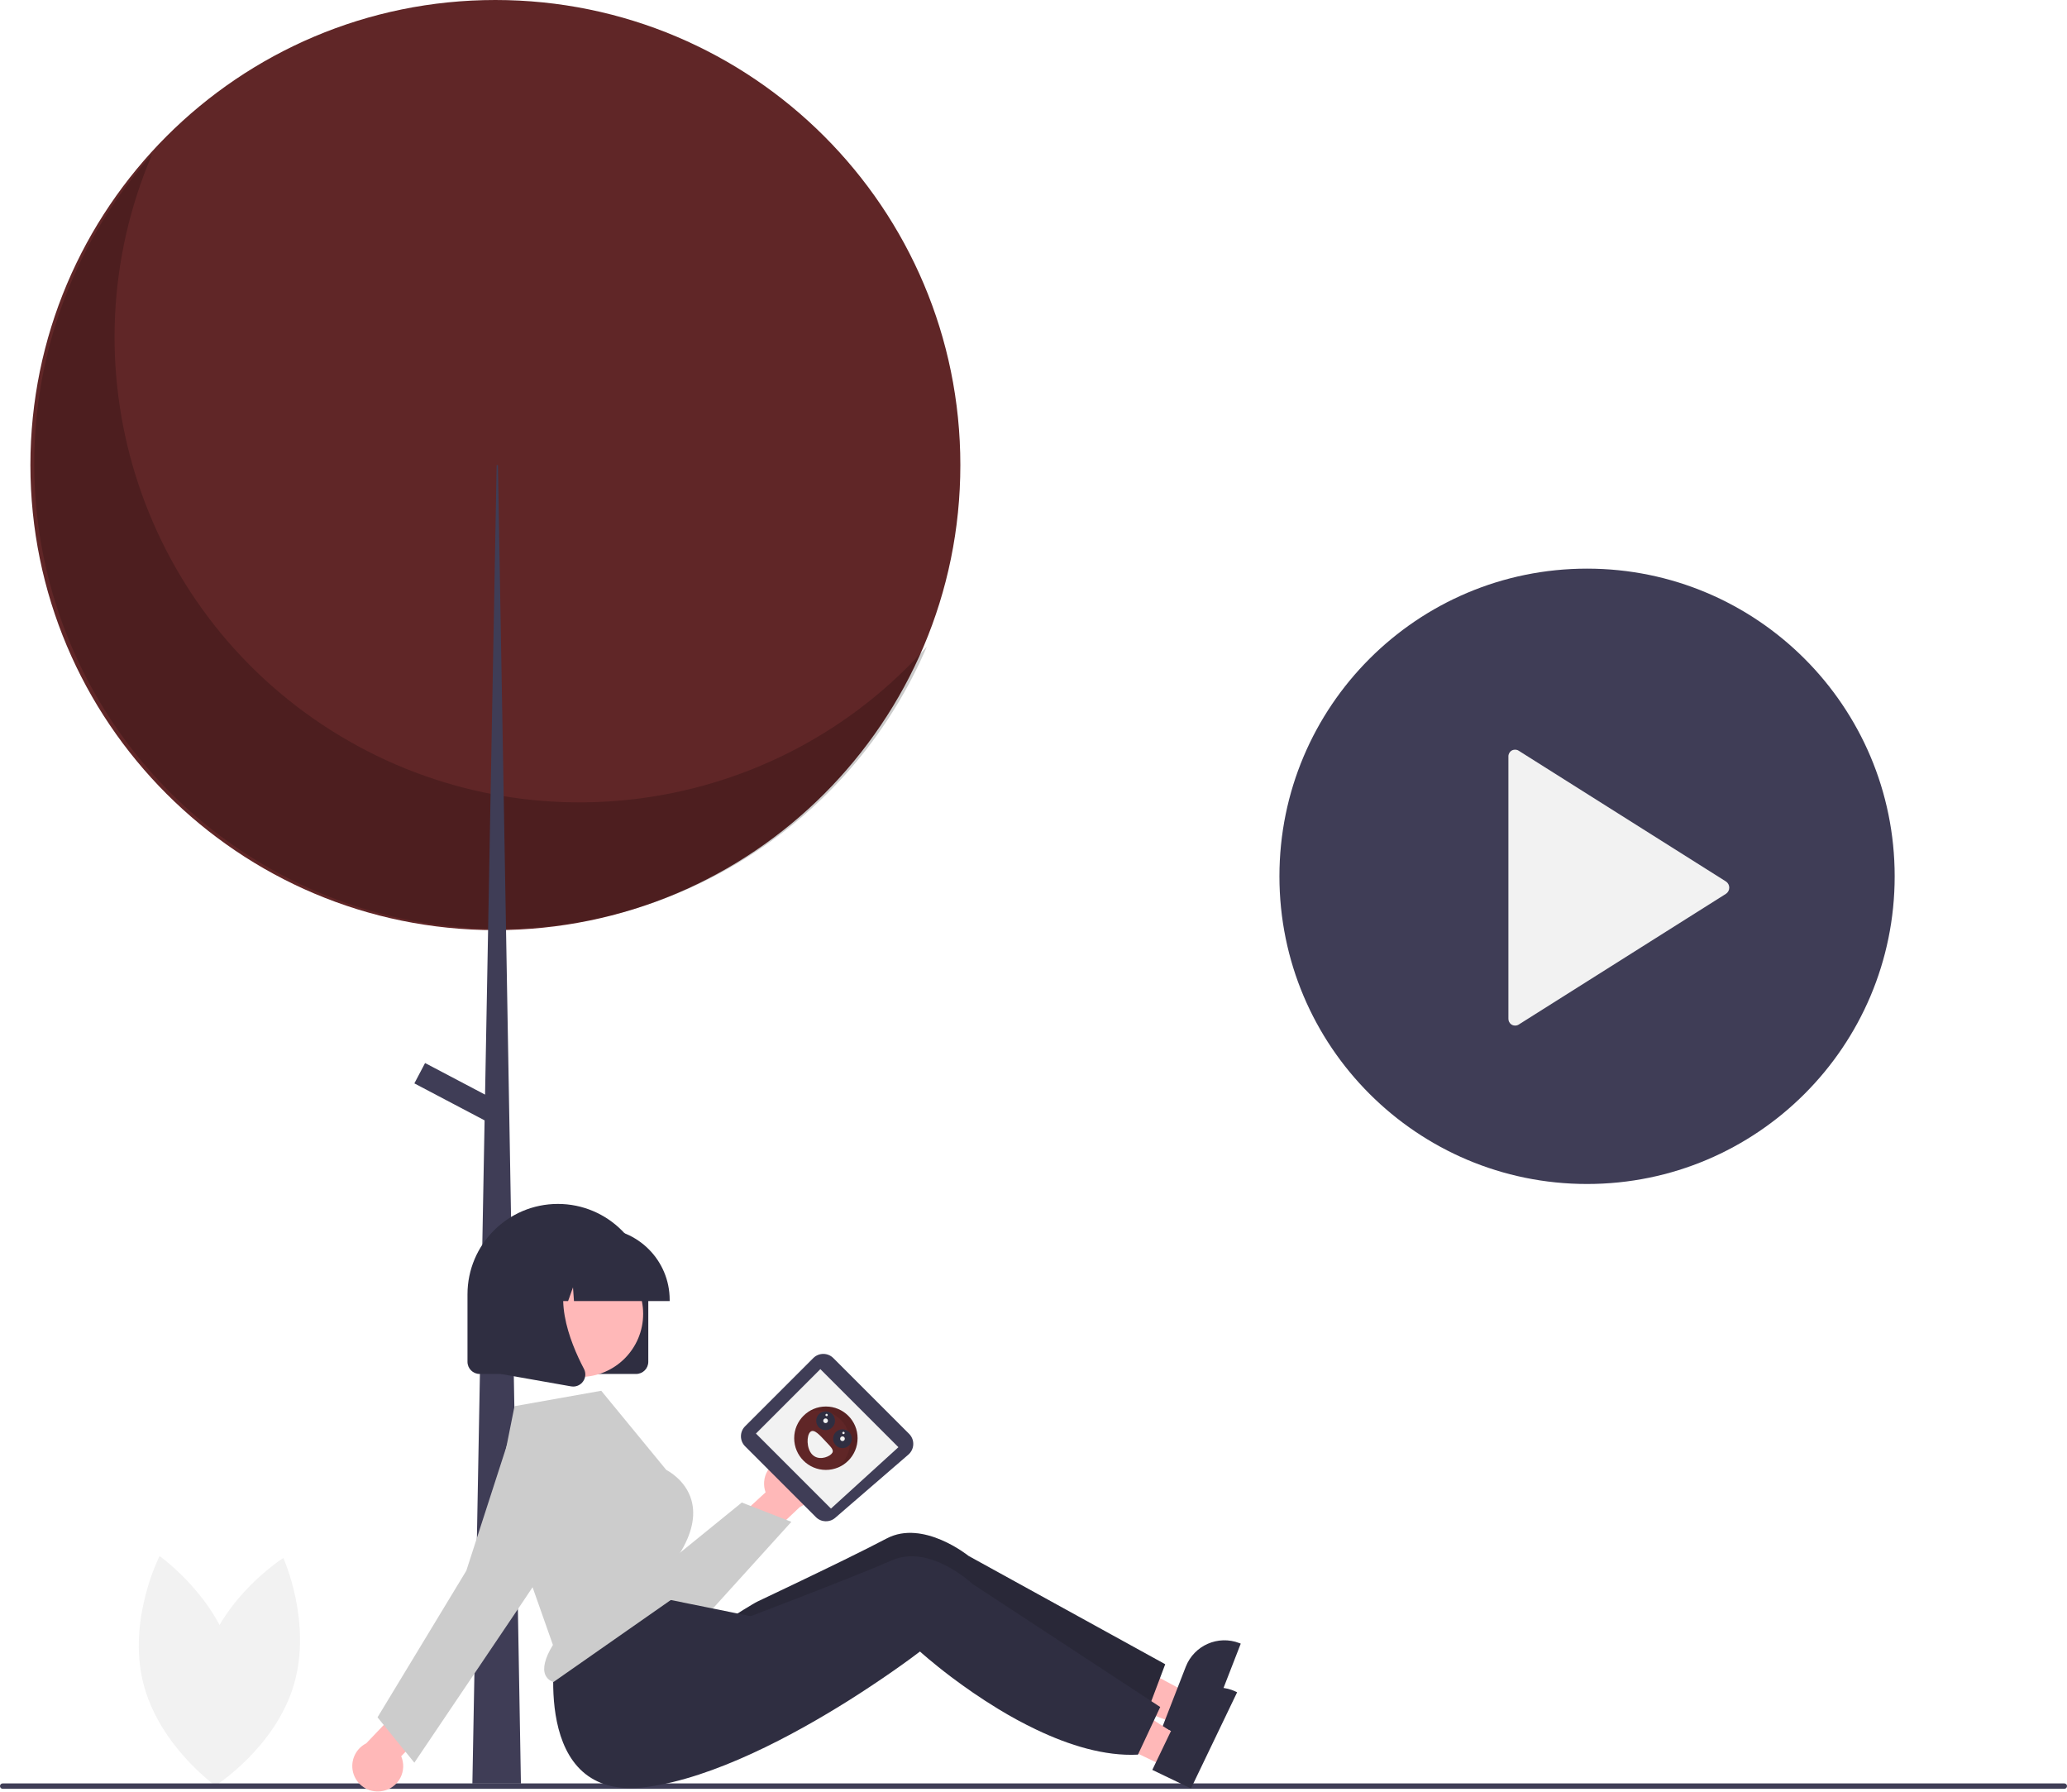
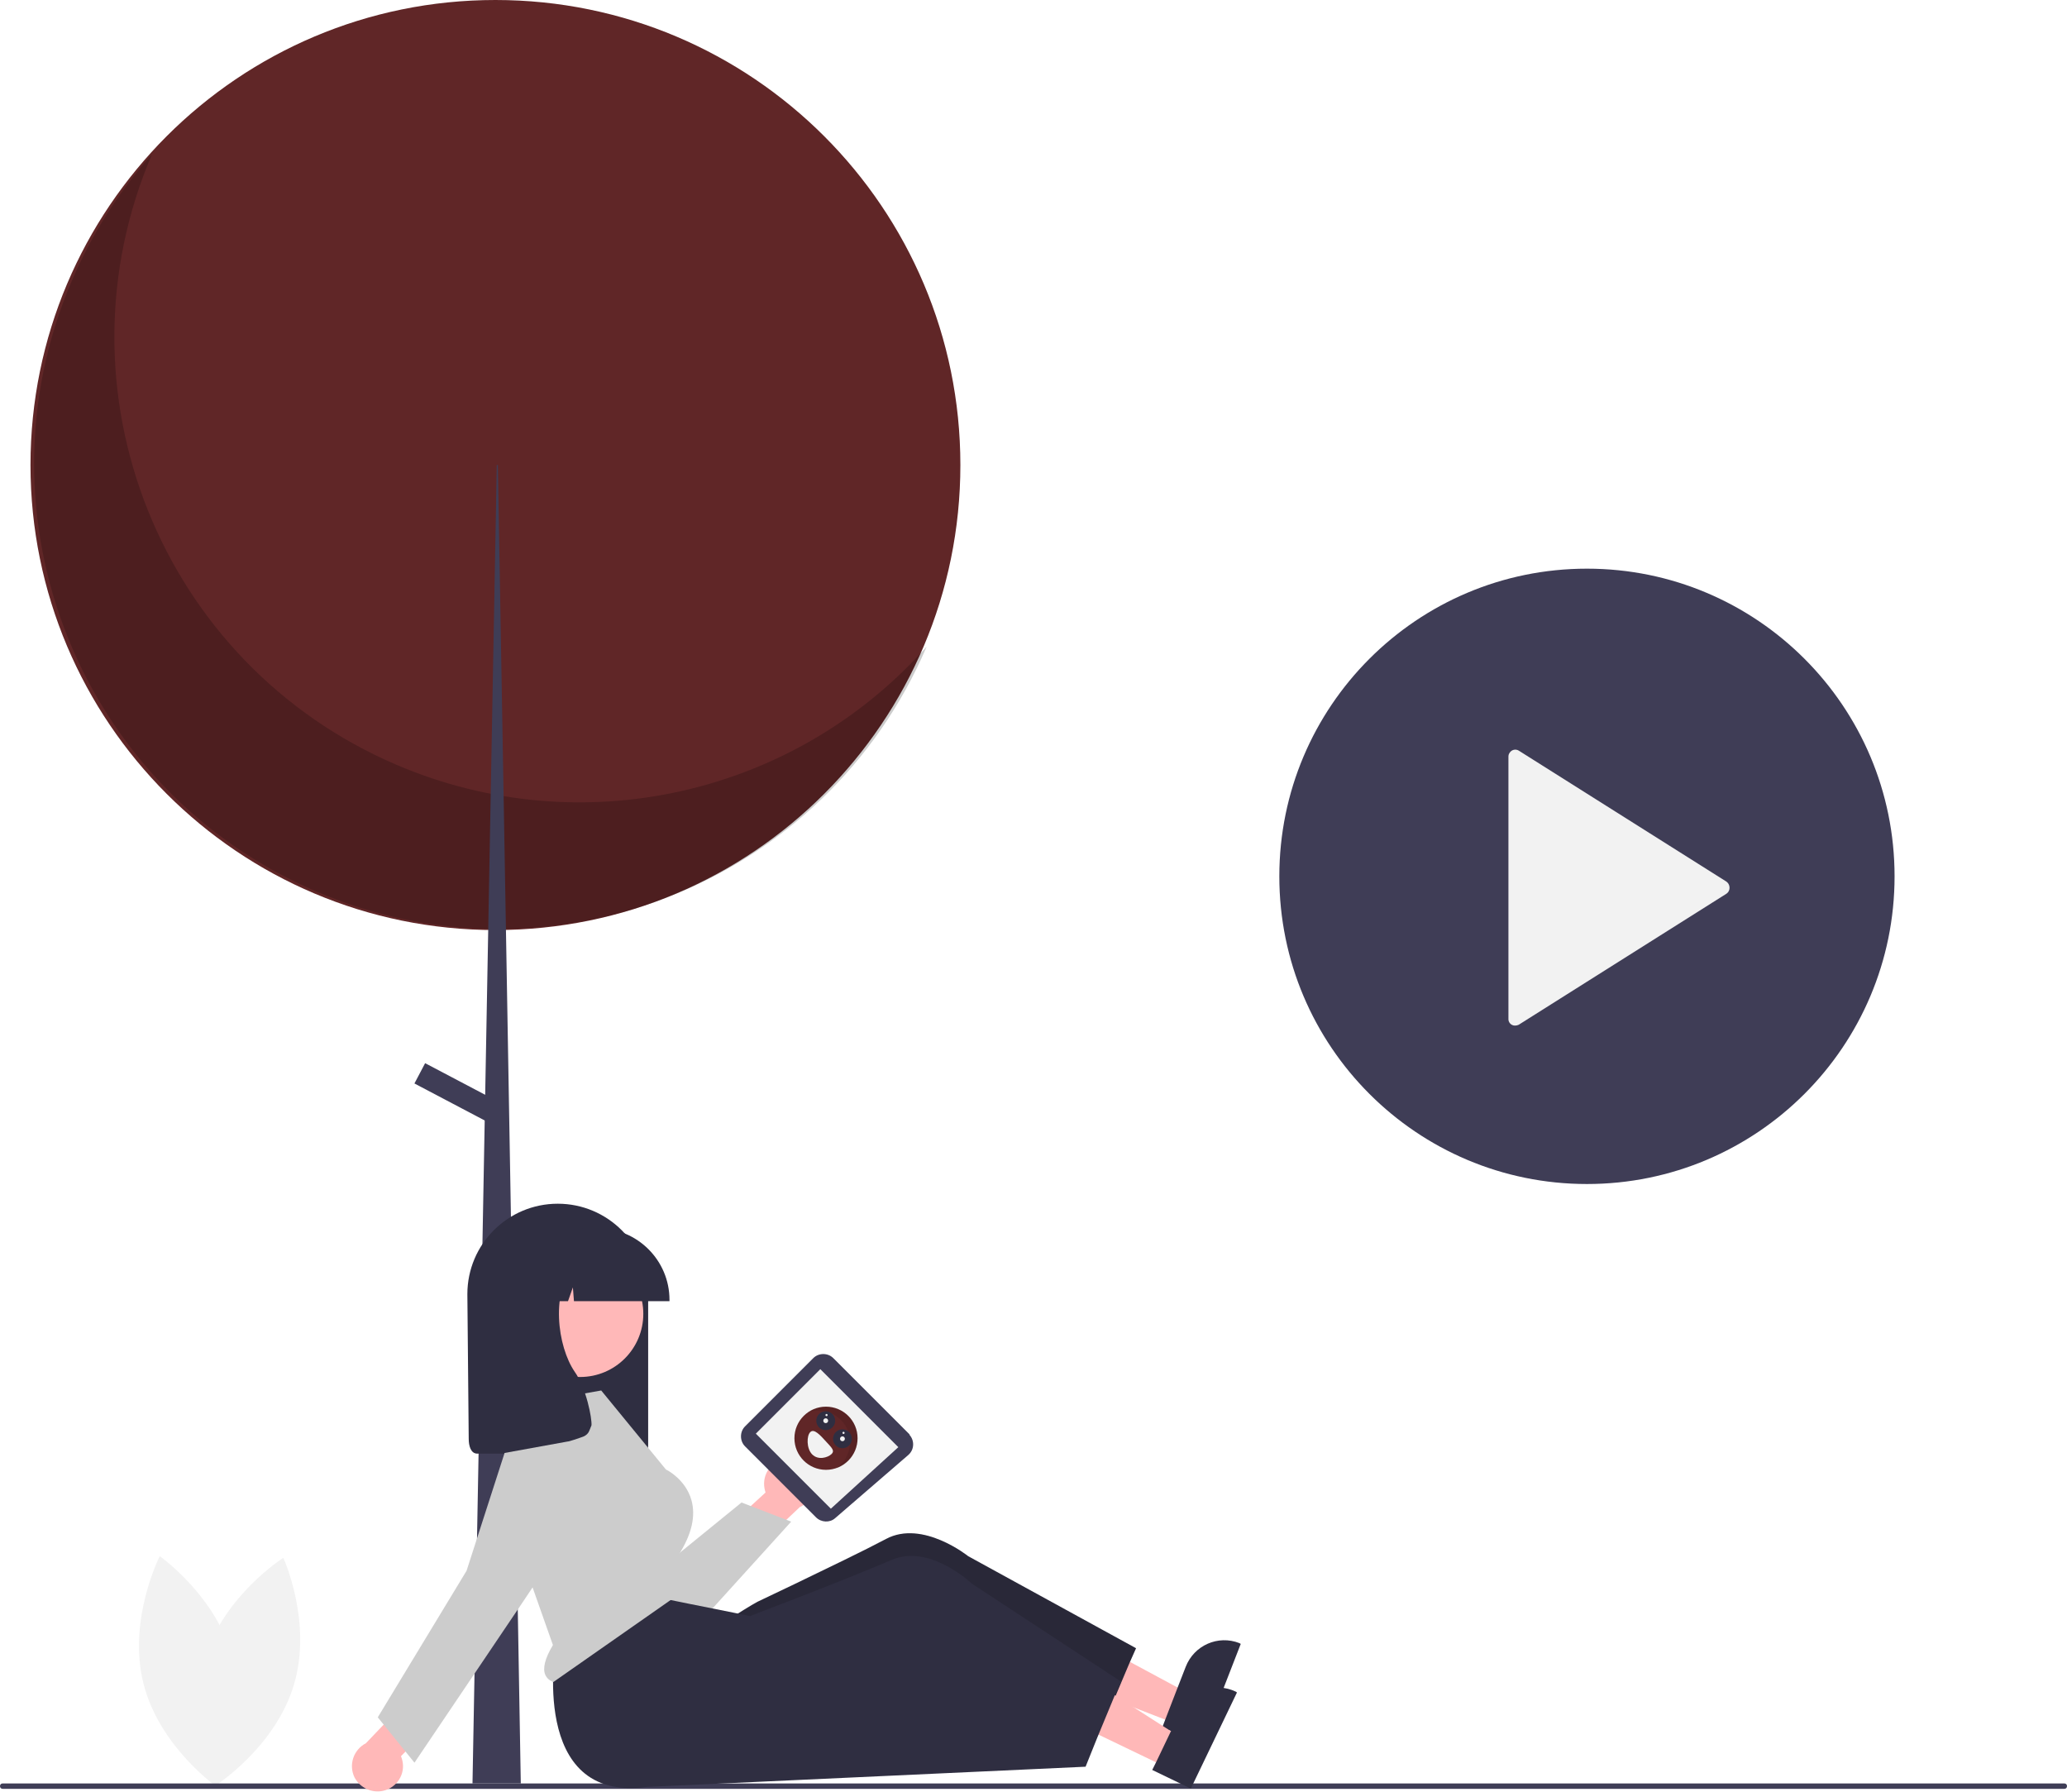
- <svg xmlns="http://www.w3.org/2000/svg" data-name="Layer 1" width="766" height="663.78" viewBox="0 0 766 663.78">
-   <path d="M292.871,732.648c-6.979,23.313,3.852,47.148,3.852,47.148s22.147-13.963,29.126-37.276-3.852-47.148-3.852-47.148S299.85,709.335,292.871,732.648Z" transform="translate(-217 -118.11)" fill="#f2f2f2" />
-   <path d="M303.467,733.279c5.874,23.616-6.068,46.915-6.068,46.915s-21.465-14.99-27.339-38.606,6.068-46.915,6.068-46.915S297.594,709.663,303.467,733.279Z" transform="translate(-217 -118.11)" fill="#f2f2f2" />
-   <polygon points="435.535 638.619 439.977 627.192 398.017 604.619 391.461 621.484 435.535 638.619" fill="#ffb8b8" />
-   <path d="M676.337,726.92a15.379,15.379,0,0,0-19.915,8.766l-2.997,7.703-4.62,11.89-1.129,2.915,14.806,5.76,14.321-36.849Z" transform="translate(-217 -118.11)" fill="#2f2e41" />
-   <path d="M648.806,734.738l-1.932,5.124-4.822,12.788-.116.32c-12.285,1.578-25.752-1.516-38.209-6.323a155.312,155.312,0,0,1-14.624-6.526c-7.044-3.559-13.352-7.316-18.383-10.529-7.576-4.862-12.26-8.513-12.26-8.513s-1.238,1.118-3.477,3.036c-3.002,2.568-7.798,6.578-13.873,11.299q-3.476,2.72-7.465,5.69c-19.601,14.539-44.756-24.256-44.756-24.256s7.075-4.504,8.923-5.379c5.951-2.816,19.932-9.459,31.994-15.363,6.214-3.046,11.912-5.903,15.737-7.932,13.546-7.212,30.384,6.435,30.384,6.435Z" transform="translate(-217 -118.11)" fill="#2f2e41" />
-   <path d="M648.806,734.738l-1.932,5.124-4.822,12.788-.116.32c-12.285,1.578-25.752-1.516-38.209-6.323a155.312,155.312,0,0,1-14.624-6.526c-7.044-3.559-13.352-7.316-18.383-10.529-7.576-4.862-12.26-8.513-12.26-8.513s-1.238,1.118-3.477,3.036c-3.002,2.568-7.798,6.578-13.873,11.299q-3.476,2.72-7.465,5.69c-19.601,14.539-44.756-24.256-44.756-24.256s7.075-4.504,8.923-5.379c5.951-2.816,19.932-9.459,31.994-15.363,6.214-3.046,11.912-5.903,15.737-7.932,13.546-7.212,30.384,6.435,30.384,6.435Z" transform="translate(-217 -118.11)" opacity="0.14" />
-   <circle cx="183.579" cy="172.312" r="172.312" fill="#602627" />
-   <path d="M273.349,175.331A172.325,172.325,0,0,0,560.472,357.701,172.327,172.327,0,1,1,273.349,175.331Z" transform="translate(-217 -118.11)" opacity="0.2" style="isolation:isolate" />
-   <polygon points="184.052 172.311 184.526 172.311 193.047 660.843 175.058 660.843 184.052 172.311" fill="#3f3d56" />
-   <rect x="382.523" y="507.155" width="8.521" height="32.19" transform="translate(-473.4058 503.6283) rotate(-62.23413)" fill="#3f3d56" />
-   <path d="M982,780.898H218a1,1,0,0,1,0-2H982a1,1,0,0,1,0,2Z" transform="translate(-217 -118.11)" fill="#3f3d56" />
-   <path d="M452.746,627.187h-58a4.505,4.505,0,0,1-4.5-4.5v-25a33.5,33.5,0,0,1,67,0v25A4.505,4.505,0,0,1,452.746,627.187Z" transform="translate(-217 -118.11)" fill="#2f2e41" />
-   <path d="M507.904,658.588a9.377,9.377,0,0,0-7.186,12.454l-15.772,14.506,6.478,11.734,21.985-20.798a9.428,9.428,0,0,0-5.505-17.897Z" transform="translate(-217 -118.11)" fill="#ffb8b8" />
-   <path d="M460.448,724.54q-1.069,0-2.14-.092A25.199,25.199,0,0,1,438.01,710.892l-25.267-48.633a13.954,13.954,0,0,1,24.13-13.965l23.311,52.304,31.719-25.772,18.366,7.149-31.016,34.242A25.485,25.485,0,0,1,460.448,724.54Z" transform="translate(-217 -118.11)" fill="#ccc" />
-   <path d="M553.913,649.395l-28.102-28.102a5.242,5.242,0,0,0-7.413,0l-25.28,25.28a5.242,5.242,0,0,0,0,7.413l26.256,26.256a5.242,5.242,0,0,0,7.133.26l27.125-23.435a5.242,5.242,0,0,0,.54-7.393Q554.049,649.53,553.913,649.395Z" transform="translate(-217 -118.11)" fill="#3f3d56" />
-   <polygon points="332.935 536.213 304.009 507.288 280.138 531.159 307.941 558.961 332.935 536.213" fill="#f2f2f2" />
-   <circle cx="306.06" cy="532.886" r="11.746" fill="#602627" />
-   <path d="M528.288,661.007a11.746,11.746,0,0,0-11.966-19.632,11.746,11.746,0,1,1,10.66,20.693A11.83,11.83,0,0,0,528.288,661.007Z" transform="translate(-217 -118.11)" opacity="0.1" style="isolation:isolate" />
-   <path d="M517.285,648.662c-1.401,1.316-1.475,6.054.664,8.33s5.681,1.229,7.081-.087.13-2.403-2.009-4.679S518.686,647.345,517.285,648.662Z" transform="translate(-217 -118.11)" fill="#f2f2f2" />
-   <circle cx="312.209" cy="533.077" r="3.48" fill="#2f2e41" />
-   <circle cx="305.953" cy="526.419" r="3.48" fill="#2f2e41" />
-   <circle cx="312.209" cy="533.077" r="0.87" fill="#f2f2f2" />
-   <circle cx="312.584" cy="530.935" r="0.435" fill="#f2f2f2" />
-   <circle cx="306.328" cy="524.277" r="0.435" fill="#f2f2f2" />
-   <circle cx="305.953" cy="526.419" r="0.87" fill="#f2f2f2" />
-   <polygon points="431.99 654.69 437.297 643.639 397.196 617.909 389.363 634.22 431.99 654.69" fill="#ffb8b8" />
-   <path d="M675.012,744.908a15.379,15.379,0,0,0-20.53,7.21l-3.58,7.45-5.52,11.5-1.35,2.82,14.32,6.88,17.11-35.64Z" transform="translate(-217 -118.11)" fill="#2f2e41" />
-   <path d="M646.962,750.588l-2.32,4.96-5.79,12.38-.14.31c-12.37.63-25.56-3.49-37.61-9.24a155.312,155.312,0,0,1-14.08-7.63c-6.75-4.09-12.75-8.32-17.52-11.91-7.18-5.43-11.57-9.43-11.57-9.43s-1.32,1.02-3.7,2.76c-3.19,2.33-8.28,5.96-14.7,10.2q-3.675,2.445-7.88,5.1c-20.66,12.99-50.04,28.81-75.03,32.15-43.89,5.87-33.56-52.7-33.56-52.7l34.93-18.14,14.83,3.01,16.51,3.34,5.85,1.19s1.11-.42,3.02-1.15c6.15-2.35,20.6-7.9,33.08-12.86,6.43-2.56,12.33-4.97,16.3-6.7,14.06-6.15,29.8,8.75,29.8,8.75Z" transform="translate(-217 -118.11)" fill="#2f2e41" />
-   <path d="M359.145,781.636a9.377,9.377,0,0,0,6.532-12.809l15-15.302-7.076-11.384-20.88,21.907a9.428,9.428,0,0,0,6.423,17.588Z" transform="translate(-217 -118.11)" fill="#ffb8b8" />
-   <circle cx="214.958" cy="486.807" r="23.386" fill="#ffb8b8" />
-   <path d="M401.533,669.834,421.905,727.59l-.122.202c-2.833,4.684-3.76,8.462-2.678,10.926a4.761,4.761,0,0,0,3.019,2.604l48.209-33.697-1.688-13.505.094-.151c4.66-7.456,6.168-14.208,4.485-20.067-2.184-7.604-9.125-11.056-9.195-11.09l-.168-.132L439.815,633.414,407.673,639.124Z" transform="translate(-217 -118.11)" fill="#ccc" />
-   <path d="M370.553,771.209,356.906,754.413l32.899-54.31,15.339-47.413.476.154-.476-.154a19.047,19.047,0,1,1,33.964,16.437l-28.16,42.189Z" transform="translate(-217 -118.11)" fill="#ccc" />
-   <path d="M465.171,600.187H429.706l-.364-5.092-1.818,5.092h-5.461l-.721-10.092-3.604,10.092H407.171v-.5a26.53,26.53,0,0,1,26.5-26.5h5a26.53,26.53,0,0,1,26.5,26.5Z" transform="translate(-217 -118.11)" fill="#2f2e41" />
-   <path d="M429.415,631.853a4.597,4.597,0,0,1-.796-.07l-25.969-4.582V584.281H431.237l-.708.825c-9.847,11.484-2.428,30.106,2.87,40.185a4.433,4.433,0,0,1-.352,4.707A4.482,4.482,0,0,1,429.415,631.853Z" transform="translate(-217 -118.11)" fill="#2f2e41" />
-   <circle cx="588.139" cy="324.689" r="114" fill="#3f3d56" />
-   <path d="M775.992,398.488v96.991a2.497,2.497,0,0,0,3.74,2.302l76.883-48.496a2.748,2.748,0,0,0,0-4.571l-76.883-48.496a2.474,2.474,0,0,0-3.74,2.27Z" transform="translate(-217 -118.11)" fill="#f2f2f2" />
+ <svg xmlns="http://www.w3.org/2000/svg" version="1.1" id="Layer_1" x="0px" y="0px" viewBox="0 0 766 663.8" style="enable-background:new 0 0 766 663.8;" xml:space="preserve">
+   <style type="text/css">
+ 	.st0{fill:#F2F2F2;}
+ 	.st1{fill:#FFB8B8;}
+ 	.st2{fill:#2F2E41;}
+ 	.st3{opacity:0.14;enable-background:new    ;}
+ 	.st4{fill:#602627;}
+ 	.st5{opacity:0.2;enable-background:new    ;}
+ 	.st6{fill:#3F3D56;}
+ 	.st7{fill:#CCCCCC;}
+ 	.st8{opacity:0.1;enable-background:new    ;}
+ </style>
+   <path class="st0" d="M75.9,614.5c-7,23.3,3.9,47.1,3.9,47.1s22.1-14,29.1-37.3s-3.9-47.1-3.9-47.1S82.9,591.2,75.9,614.5z" />
+   <path class="st0" d="M86.5,615.2c5.9,23.6-6.1,46.9-6.1,46.9s-21.5-15-27.3-38.6s6.1-46.9,6.1-46.9S80.6,591.6,86.5,615.2z" />
+   <polygon class="st1" points="435.5,638.6 440,627.2 398,604.6 391.5,621.5 " />
+   <path class="st2" d="M459.3,608.8c-7.9-3.1-16.8,0.8-19.9,8.8l0,0l-3,7.7l-4.6,11.9l-1.1,2.9l14.8,5.8l14.3-36.8L459.3,608.8z" />
+   <path class="st2" d="M421,610.7l-2.4,5.4l-5.2,12.3l0,0c-12.3,1.6-14.1,5.1-26.6,0.3c-5-1.9-9.9-4.1-14.6-6.5  c-7-3.6-13.4-7.3-18.4-10.5c-7.6-4.9-12.3-8.5-12.3-8.5s-1.2,1.1-3.5,3c-3,2.6-7.8,6.6-13.9,11.3c-2.3,1.8-4.8,3.7-7.5,5.7  c-19.6,14.5-44.8-24.3-44.8-24.3s7.1-4.5,8.9-5.4c6-2.8,19.9-9.5,32-15.4c6.2-3,11.9-5.9,15.7-7.9c13.5-7.2,30.4,6.4,30.4,6.4  L421,610.7z" />
+   <path class="st3" d="M421,610.7l-3.3,7.3l-4.4,10.4l0,0c-12.3,1.6-14.1,5.1-26.6,0.3c-5-1.9-9.9-4.1-14.6-6.5  c-7-3.6-13.4-7.3-18.4-10.5c-7.6-4.9-12.3-8.5-12.3-8.5s-1.2,1.1-3.5,3c-3,2.6-7.8,6.6-13.9,11.3c-2.3,1.8-4.8,3.7-7.5,5.7  c-19.6,14.5-44.8-24.3-44.8-24.3s7.1-4.5,8.9-5.4c6-2.8,19.9-9.5,32-15.4c6.2-3,11.9-5.9,15.7-7.9c13.5-7.2,30.4,6.4,30.4,6.4  L421,610.7z" />
+   <circle class="st4" cx="183.6" cy="172.3" r="172.3" />
+   <path class="st5" d="M56.3,57.2C18.9,144.7,59.5,246,147,283.4c68.1,29.1,147.2,11.5,196.4-43.8c-37.4,87.5-138.7,128.1-226.2,90.7  C29.8,292.9-10.9,191.6,26.6,104.1C33.9,87,43.9,71.1,56.3,57.2z" />
+   <polygon class="st6" points="184.1,172.3 184.5,172.3 193,660.8 175.1,660.8 " />
+   <rect x="165.5" y="389.1" transform="matrix(0.4659 -0.8849 0.8849 0.4659 -267.836 366.6156)" class="st6" width="8.5" height="32.2" />
+   <path class="st6" d="M765,662.8H1c-0.6,0-1-0.4-1-1s0.4-1,1-1h764c0.6,0,1,0.4,1,1S765.6,662.8,765,662.8z" />
+   <path class="st2" d="M237.1,538.6h-60.2c-2.5,0-3.2-3-3.2-5.5l-0.5-53.6c0-18.5,15-33.5,33.5-33.5s33.5,15,33.5,33.5v55.9  C240.2,538,239.6,538.6,237.1,538.6z" />
+   <path class="st1" d="M290.9,540.5c-5.1,0.9-8.5,5.8-7.6,10.9c0.1,0.5,0.2,1.1,0.4,1.6l-15.8,14.5l6.5,11.7l22-20.8  c4.8-2.1,6.9-7.7,4.8-12.4C299.5,542,295.2,539.7,290.9,540.5L290.9,540.5z" />
+   <path class="st7" d="M243.4,606.4c-0.7,0-1.4,0-2.1-0.1c-8.6-0.7-16.3-5.8-20.3-13.6l-25.3-48.6c-3.6-6.8-0.9-15.3,5.9-18.8  c6.4-3.3,14.3-1.2,18.2,4.9l23.3,52.3l31.7-25.8l18.4,7.1l-31,34.2C257.4,603.4,250.6,606.4,243.4,606.4z" />
+   <path class="st6" d="M336.9,531.3l-28.1-28.1c-2-2-5.4-2-7.4,0l-25.3,25.3c-2,2-2,5.4,0,7.4l26.3,26.3c1.9,1.9,5.1,2.1,7.1,0.3  l27.1-23.4c2.2-1.9,2.4-5.2,0.5-7.4l0,0C337.1,531.5,337,531.4,336.9,531.3z" />
+   <polygon class="st0" points="332.9,536.2 304,507.3 280.1,531.2 307.9,559 " />
+   <circle class="st4" cx="306.1" cy="532.9" r="11.7" />
+   <path class="st8" d="M311.3,542.9c4.7-4.4,5-11.9,0.5-16.6c-3.2-3.4-8.1-4.6-12.5-3c5.3-3.7,12.6-2.4,16.4,2.9  c3.7,5.3,2.4,12.6-2.9,16.4c-0.9,0.6-1.8,1.1-2.8,1.5C310.4,543.6,310.9,543.3,311.3,542.9z" />
+   <path class="st0" d="M300.3,530.6c-1.4,1.3-1.5,6.1,0.7,8.3s5.7,1.2,7.1-0.1s0.1-2.4-2-4.7S301.7,529.2,300.3,530.6z" />
+   <circle class="st2" cx="312.2" cy="533.1" r="3.5" />
+   <circle class="st2" cx="306" cy="526.4" r="3.5" />
+   <circle class="st0" cx="312.2" cy="533.1" r="0.9" />
+   <circle class="st0" cx="312.6" cy="530.9" r="0.4" />
+   <circle class="st0" cx="306.3" cy="524.3" r="0.4" />
+   <circle class="st0" cx="306" cy="526.4" r="0.9" />
+   <polygon class="st1" points="432,654.7 437.3,643.6 397.2,617.9 389.4,634.2 " />
+   <path class="st2" d="M458,626.8c-7.7-3.7-16.8-0.5-20.5,7.2l0,0l-3.6,7.5l-5.5,11.5l-1.4,2.8l14.3,6.9l17.1-35.6L458,626.8z" />
+   <path class="st2" d="M239.6,662.1c-43.9,5.9-33.6-52.7-33.6-52.7l34.9-18.1l14.8,3l16.5,3.3l5.8,1.2c0,0,1.1-0.4,3-1.2  c6.1-2.3,20.6-7.9,33.1-12.9c6.4-2.6,12.3-5,16.3-6.7c14.1-6.2,29.8,8.8,29.8,8.8l55.3,36.3l-2.4,5.1l-6.5,15.7l-4.3,10.7" />
+   <path class="st1" d="M142.1,663.5c5-1.2,8.2-6.2,7-11.2c-0.1-0.5-0.3-1.1-0.5-1.6l15-15.3l-7.1-11.4l-20.9,21.9  c-4.6,2.4-6.5,8-4.2,12.7C133.5,662.5,137.9,664.5,142.1,663.5L142.1,663.5z" />
+   <circle class="st1" cx="215" cy="486.8" r="23.4" />
+   <path class="st7" d="M184.5,551.7l20.4,57.8l-0.1,0.2c-2.8,4.7-3.8,8.5-2.7,10.9c0.6,1.3,1.7,2.2,3,2.6l48.2-33.7l-1.7-13.5l0.1-0.2  c4.7-7.5,6.2-14.2,4.5-20.1c-2.2-7.6-9.1-11.1-9.2-11.1l-0.2-0.1l-24-29.3l-32.1,5.7L184.5,551.7z" />
+   <path class="st7" d="M153.6,653.1L140,636.3l32.9-54.3l15.3-47.4l0.5,0.2l-0.5-0.2c3.2-10,14-15.5,24-12.3s15.5,14,12.3,24  c-0.5,1.7-1.3,3.3-2.3,4.7L194,593.2L153.6,653.1z" />
+   <path class="st2" d="M248.2,482.1h-35.5l-0.4-5.1l-1.8,5.1H205l-0.7-10.1l-3.6,10.1h-10.6v-0.5c0-14.6,11.9-26.5,26.5-26.5h5  c14.6,0,26.5,11.9,26.5,26.5v0.5H248.2z" />
+   <path class="st2" d="M215,532.7c-0.3,0.1-4.3,1.5-4.6,1.4l-24.8,4.5v-72.5h28.6l-0.7,0.8c-9.8,11.5-6.9,32.1-0.5,41.4  c4.3,6.1,6.4,17.2,6.2,19.8C218.2,530.3,218.4,531.7,215,532.7z" />
+   <circle class="st6" cx="588.1" cy="324.7" r="114" />
+   <path class="st0" d="M559,280.4v97c-0.1,1.4,1,2.6,2.4,2.6c0.5,0,1-0.1,1.4-0.3l76.9-48.5c1.3-0.8,1.6-2.5,0.8-3.8  c-0.2-0.3-0.5-0.6-0.8-0.8l-76.9-48.5c-1.2-0.7-2.7-0.3-3.4,0.9C559.1,279.4,559,279.9,559,280.4z" />
</svg>
